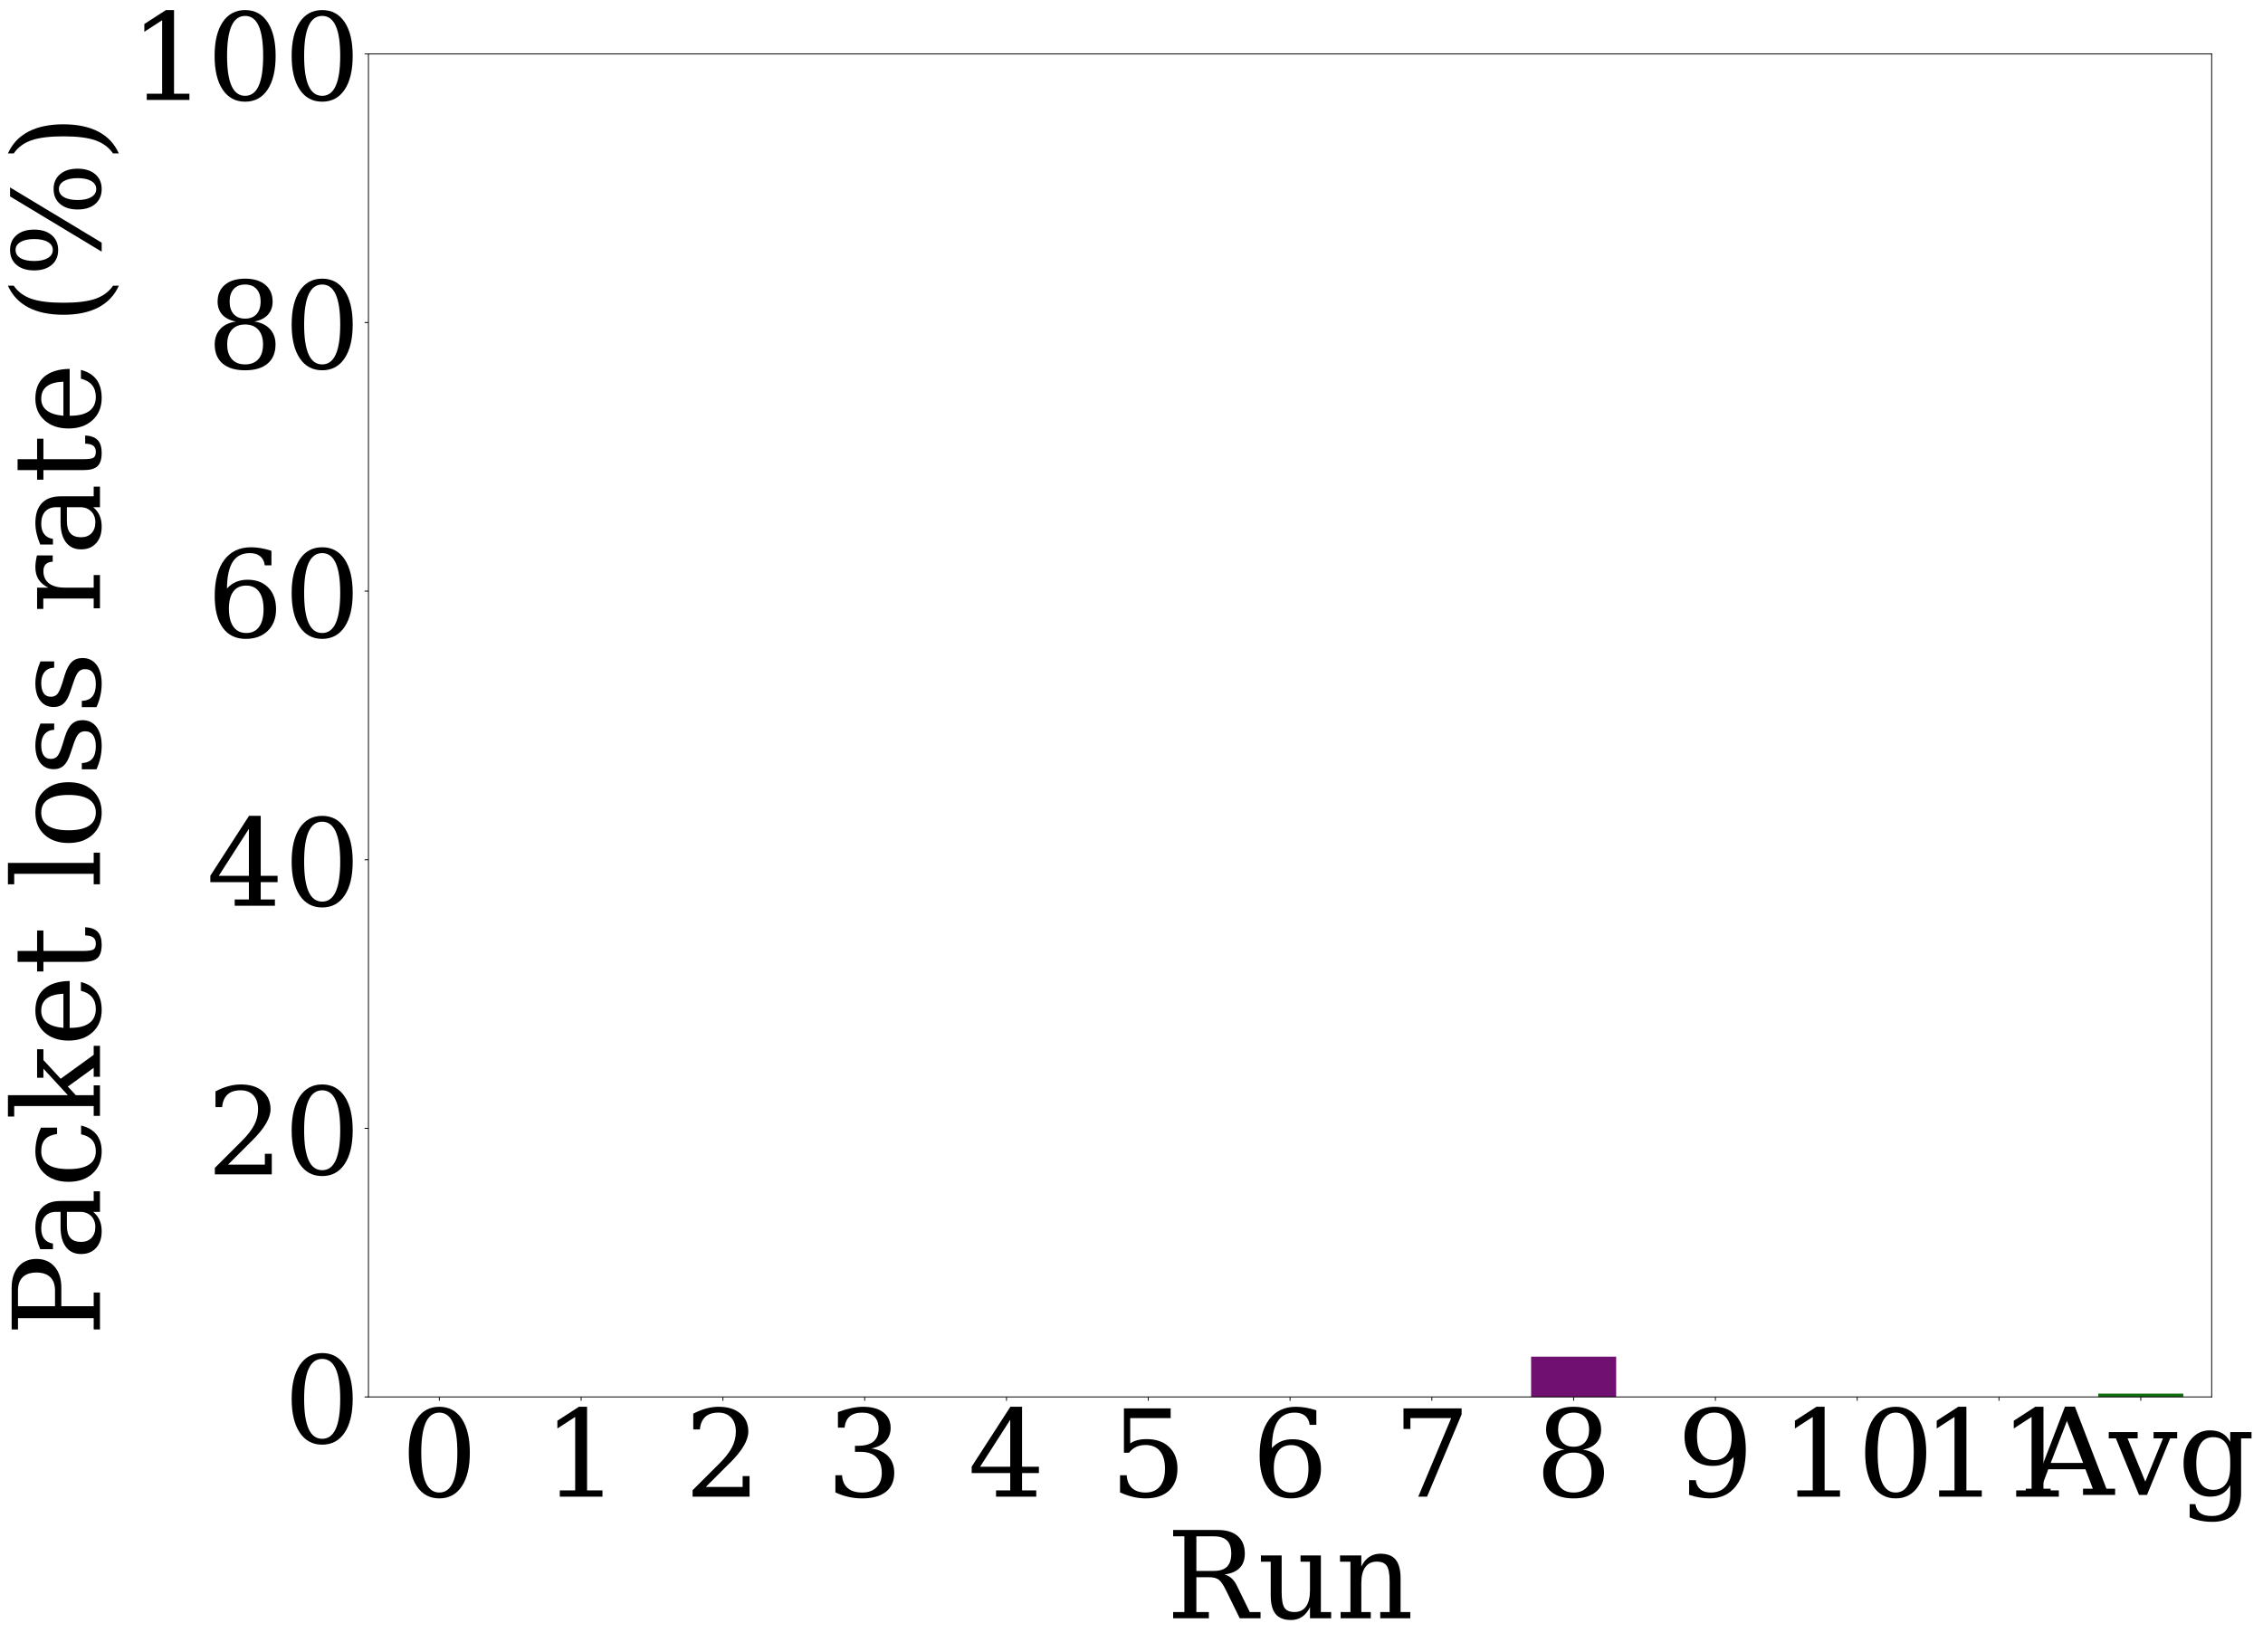
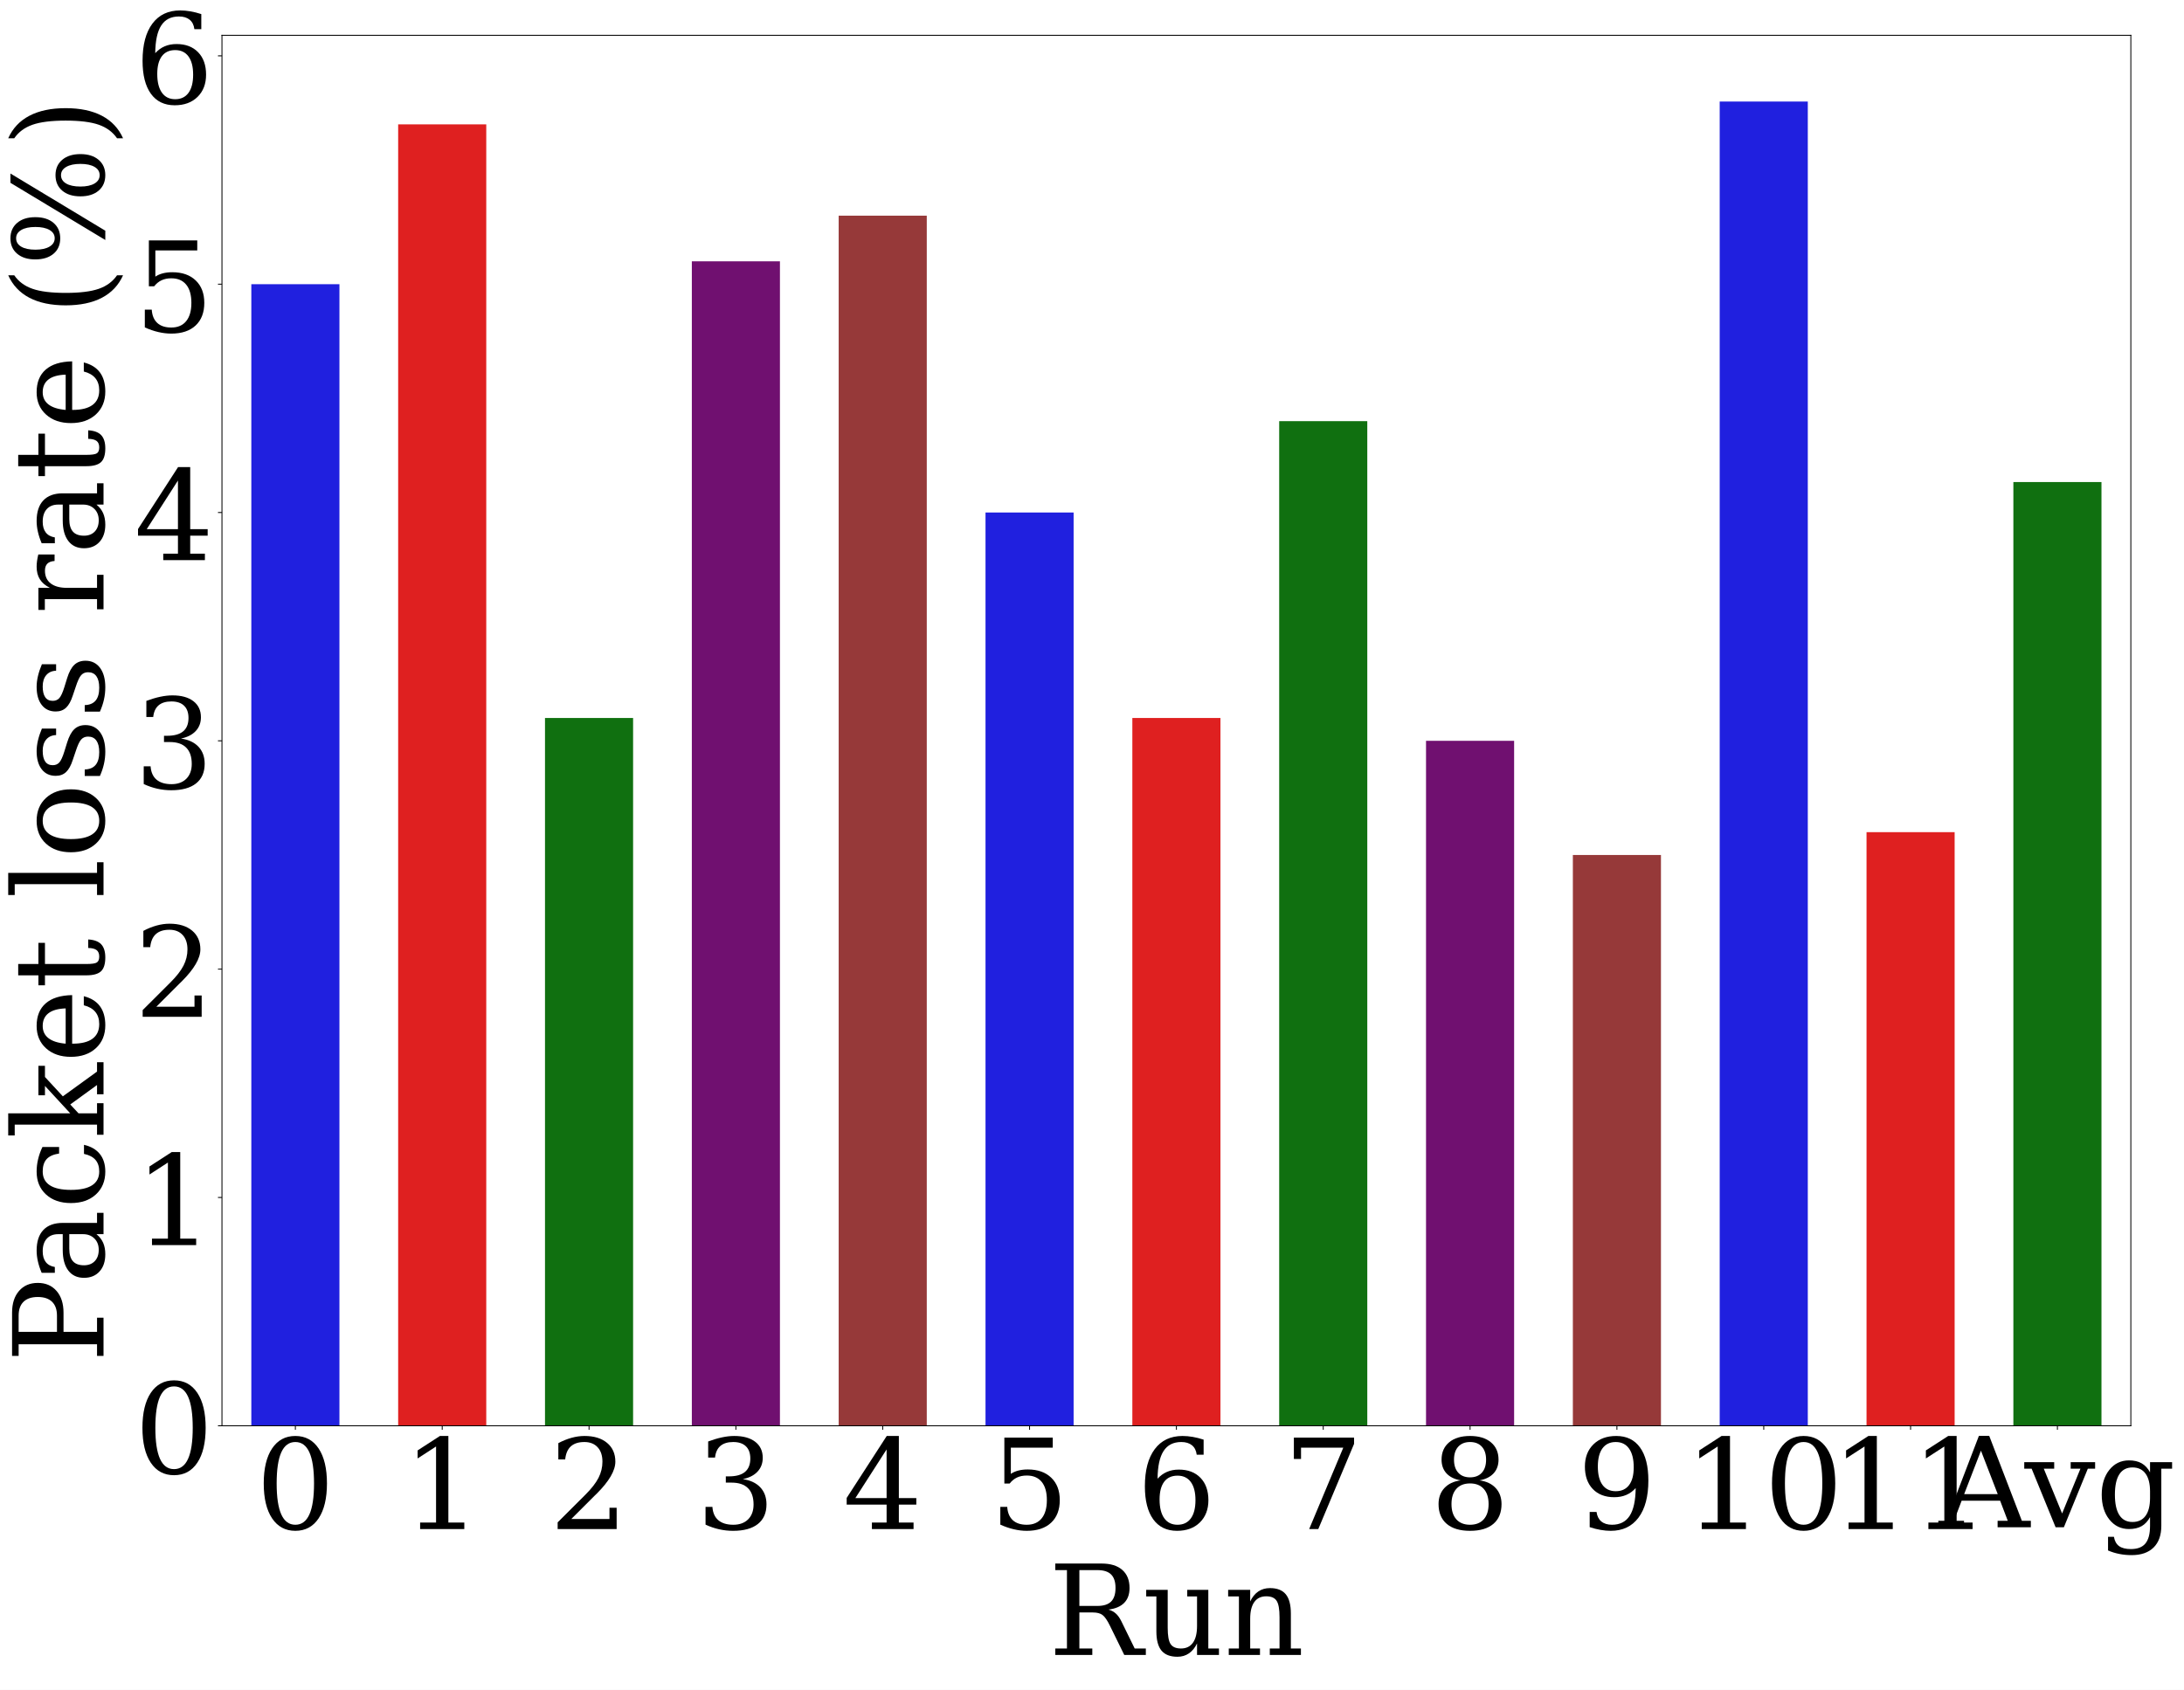
- <svg xmlns="http://www.w3.org/2000/svg" xmlns:xlink="http://www.w3.org/1999/xlink" width="2055.241pt" height="1499.79pt" viewBox="0 0 2055.241 1499.79" version="1.1">
+ <svg xmlns="http://www.w3.org/2000/svg" xmlns:xlink="http://www.w3.org/1999/xlink" width="1915.266pt" height="1481.765pt" viewBox="0 0 1915.266 1481.765" version="1.1">
  <defs>
    <style type="text/css">*{stroke-linejoin: round; stroke-linecap: butt}</style>
  </defs>
  <g id="figure_1">
    <g id="patch_1">
-       <path d="M 0 1499.79  L 2055.241 1499.79  L 2055.241 0  L 0 0  z " style="fill: #ffffff; stroke: #ffffff; stroke-linejoin: miter" />
+       <path d="M 0 1481.765  L 1915.266 1481.765  L 1915.266 0  L 0 0  z " style="fill: #ffffff; stroke: #ffffff; stroke-linejoin: miter" />
    </g>
    <g id="axes_1">
      <g id="patch_2">
-         <path d="M 334.622 1268.671  L 2008.622 1268.671  L 2008.622 48.991  L 334.622 48.991  z " style="fill: #ffffff" />
+         <path d="M 194.647 1250.647  L 1868.647 1250.647  L 1868.647 30.967  L 194.647 30.967  z " style="fill: #ffffff" />
      </g>
      <g id="patch_3">
-         <path d="M 360.376 1268.671  L 437.637 1268.671  L 437.637 1268.671  L 360.376 1268.671  z " clip-path="url(#p46bbdbecd0)" style="fill: #2020df" />
+         <path d="M 220.401 1250.647  L 297.662 1250.647  L 297.662 249.267  L 220.401 249.267  z " clip-path="url(#p8006cd78e1)" style="fill: #2020df" />
      </g>
      <g id="patch_4">
-         <path d="M 489.145 1268.671  L 566.406 1268.671  L 566.406 1268.671  L 489.145 1268.671  z " clip-path="url(#p46bbdbecd0)" style="fill: #df2020" />
+         <path d="M 349.17 1250.647  L 426.431 1250.647  L 426.431 109.074  L 349.17 109.074  z " clip-path="url(#p8006cd78e1)" style="fill: #df2020" />
      </g>
      <g id="patch_5">
-         <path d="M 617.914 1268.671  L 695.176 1268.671  L 695.176 1268.671  L 617.914 1268.671  z " clip-path="url(#p46bbdbecd0)" style="fill: #107010" />
+         <path d="M 477.939 1250.647  L 555.201 1250.647  L 555.201 629.791  L 477.939 629.791  z " clip-path="url(#p8006cd78e1)" style="fill: #107010" />
      </g>
      <g id="patch_6">
-         <path d="M 746.683 1268.671  L 823.945 1268.671  L 823.945 1268.671  L 746.683 1268.671  z " clip-path="url(#p46bbdbecd0)" style="fill: #701070" />
+         <path d="M 606.708 1250.647  L 683.97 1250.647  L 683.97 229.24  L 606.708 229.24  z " clip-path="url(#p8006cd78e1)" style="fill: #701070" />
      </g>
      <g id="patch_7">
-         <path d="M 875.453 1268.671  L 952.714 1268.671  L 952.714 1268.671  L 875.453 1268.671  z " clip-path="url(#p46bbdbecd0)" style="fill: #963939" />
+         <path d="M 735.478 1250.647  L 812.739 1250.647  L 812.739 189.185  L 735.478 189.185  z " clip-path="url(#p8006cd78e1)" style="fill: #963939" />
      </g>
      <g id="patch_8">
-         <path d="M 1004.222 1268.671  L 1081.483 1268.671  L 1081.483 1268.671  L 1004.222 1268.671  z " clip-path="url(#p46bbdbecd0)" style="fill: #2020df" />
+         <path d="M 864.247 1250.647  L 941.508 1250.647  L 941.508 449.543  L 864.247 449.543  z " clip-path="url(#p8006cd78e1)" style="fill: #2020df" />
      </g>
      <g id="patch_9">
-         <path d="M 1132.991 1268.671  L 1210.253 1268.671  L 1210.253 1268.671  L 1132.991 1268.671  z " clip-path="url(#p46bbdbecd0)" style="fill: #df2020" />
+         <path d="M 993.016 1250.647  L 1070.278 1250.647  L 1070.278 629.791  L 993.016 629.791  z " clip-path="url(#p8006cd78e1)" style="fill: #df2020" />
      </g>
      <g id="patch_10">
-         <path d="M 1261.76 1268.671  L 1339.022 1268.671  L 1339.022 1268.671  L 1261.76 1268.671  z " clip-path="url(#p46bbdbecd0)" style="fill: #107010" />
+         <path d="M 1121.785 1250.647  L 1199.047 1250.647  L 1199.047 369.433  L 1121.785 369.433  z " clip-path="url(#p8006cd78e1)" style="fill: #107010" />
      </g>
      <g id="patch_11">
-         <path d="M 1390.53 1268.671  L 1467.791 1268.671  L 1467.791 1232.081  L 1390.53 1232.081  z " clip-path="url(#p46bbdbecd0)" style="fill: #701070" />
+         <path d="M 1250.555 1250.647  L 1327.816 1250.647  L 1327.816 649.819  L 1250.555 649.819  z " clip-path="url(#p8006cd78e1)" style="fill: #701070" />
      </g>
      <g id="patch_12">
-         <path d="M 1519.299 1268.671  L 1596.56 1268.671  L 1596.56 1268.671  L 1519.299 1268.671  z " clip-path="url(#p46bbdbecd0)" style="fill: #963939" />
+         <path d="M 1379.324 1250.647  L 1456.585 1250.647  L 1456.585 749.957  L 1379.324 749.957  z " clip-path="url(#p8006cd78e1)" style="fill: #963939" />
      </g>
      <g id="patch_13">
-         <path d="M 1648.068 1268.671  L 1725.33 1268.671  L 1725.33 1268.671  L 1648.068 1268.671  z " clip-path="url(#p46bbdbecd0)" style="fill: #2020df" />
+         <path d="M 1508.093 1250.647  L 1585.355 1250.647  L 1585.355 89.047  L 1508.093 89.047  z " clip-path="url(#p8006cd78e1)" style="fill: #2020df" />
      </g>
      <g id="patch_14">
-         <path d="M 1776.837 1268.671  L 1854.099 1268.671  L 1854.099 1268.671  L 1776.837 1268.671  z " clip-path="url(#p46bbdbecd0)" style="fill: #df2020" />
+         <path d="M 1636.862 1250.647  L 1714.124 1250.647  L 1714.124 729.929  L 1636.862 729.929  z " clip-path="url(#p8006cd78e1)" style="fill: #df2020" />
      </g>
      <g id="patch_15">
-         <path d="M 1905.606 1268.671  L 1982.868 1268.671  L 1982.868 1265.622  L 1905.606 1265.622  z " clip-path="url(#p46bbdbecd0)" style="fill: #107010" />
+         <path d="M 1765.631 1250.647  L 1842.893 1250.647  L 1842.893 422.84  L 1765.631 422.84  z " clip-path="url(#p8006cd78e1)" style="fill: #107010" />
      </g>
      <g id="matplotlib.axis_1">
        <g id="xtick_1">
          <g id="line2d_1">
            <defs>
-               <path id="m0c9ea8315d" d="M 0 0  L 0 3.5  " style="stroke: #000000; stroke-width: 0.8" />
+               <path id="m66ad7f707a" d="M 0 0  L 0 3.5  " style="stroke: #000000; stroke-width: 0.8" />
            </defs>
            <g>
-               <use xlink:href="#m0c9ea8315d" x="399.006" y="1268.671" style="stroke: #000000; stroke-width: 0.8" />
+               <use xlink:href="#m66ad7f707a" x="259.031" y="1250.647" style="stroke: #000000; stroke-width: 0.8" />
            </g>
          </g>
          <g id="text_1">
-             <g transform="translate(364.0127 1359.254) scale(1.1 -1.1)">
+             <g transform="translate(224.0377 1341.229) scale(1.1 -1.1)">
              <defs>
                <path id="DejaVuSerif-30" d="M 2034 219  Q 2513 219 2750 744  Q 2988 1269 2988 2328  Q 2988 3391 2750 3916  Q 2513 4441 2034 4441  Q 1556 4441 1318 3916  Q 1081 3391 1081 2328  Q 1081 1269 1318 744  Q 1556 219 2034 219  z M 2034 -91  Q 1275 -91 848 546  Q 422 1184 422 2328  Q 422 3475 848 4112  Q 1275 4750 2034 4750  Q 2797 4750 3222 4112  Q 3647 3475 3647 2328  Q 3647 1184 3222 546  Q 2797 -91 2034 -91  z " transform="scale(0.015625)" />
              </defs>
              <use xlink:href="#DejaVuSerif-30" />
            </g>
          </g>
        </g>
        <g id="xtick_2">
          <g id="line2d_2">
            <g>
-               <use xlink:href="#m0c9ea8315d" x="527.776" y="1268.671" style="stroke: #000000; stroke-width: 0.8" />
+               <use xlink:href="#m66ad7f707a" x="387.801" y="1250.647" style="stroke: #000000; stroke-width: 0.8" />
            </g>
          </g>
          <g id="text_2">
-             <g transform="translate(492.782 1359.254) scale(1.1 -1.1)">
+             <g transform="translate(352.807 1341.229) scale(1.1 -1.1)">
              <defs>
                <path id="DejaVuSerif-31" d="M 909 0  L 909 331  L 1722 331  L 1722 4213  L 781 3603  L 781 4013  L 1919 4750  L 2350 4750  L 2350 331  L 3163 331  L 3163 0  L 909 0  z " transform="scale(0.015625)" />
              </defs>
              <use xlink:href="#DejaVuSerif-31" />
            </g>
          </g>
        </g>
        <g id="xtick_3">
          <g id="line2d_3">
            <g>
-               <use xlink:href="#m0c9ea8315d" x="656.545" y="1268.671" style="stroke: #000000; stroke-width: 0.8" />
+               <use xlink:href="#m66ad7f707a" x="516.57" y="1250.647" style="stroke: #000000; stroke-width: 0.8" />
            </g>
          </g>
          <g id="text_3">
-             <g transform="translate(621.5512 1359.254) scale(1.1 -1.1)">
+             <g transform="translate(481.5762 1341.229) scale(1.1 -1.1)">
              <defs>
                <path id="DejaVuSerif-32" d="M 819 3553  L 469 3553  L 469 4384  Q 803 4563 1142 4656  Q 1481 4750 1806 4750  Q 2534 4750 2956 4397  Q 3378 4044 3378 3438  Q 3378 2753 2422 1800  Q 2347 1728 2309 1691  L 1131 513  L 3078 513  L 3078 1088  L 3444 1088  L 3444 0  L 434 0  L 434 341  L 1850 1753  Q 2319 2222 2519 2614  Q 2719 3006 2719 3438  Q 2719 3909 2473 4175  Q 2228 4441 1797 4441  Q 1350 4441 1106 4219  Q 863 3997 819 3553  z " transform="scale(0.015625)" />
              </defs>
              <use xlink:href="#DejaVuSerif-32" />
            </g>
          </g>
        </g>
        <g id="xtick_4">
          <g id="line2d_4">
            <g>
-               <use xlink:href="#m0c9ea8315d" x="785.314" y="1268.671" style="stroke: #000000; stroke-width: 0.8" />
+               <use xlink:href="#m66ad7f707a" x="645.339" y="1250.647" style="stroke: #000000; stroke-width: 0.8" />
            </g>
          </g>
          <g id="text_4">
-             <g transform="translate(750.3204 1359.254) scale(1.1 -1.1)">
+             <g transform="translate(610.3454 1341.229) scale(1.1 -1.1)">
              <defs>
                <path id="DejaVuSerif-33" d="M 622 4469  Q 988 4606 1323 4678  Q 1659 4750 1953 4750  Q 2638 4750 3022 4454  Q 3406 4159 3406 3634  Q 3406 3213 3140 2930  Q 2875 2647 2388 2547  Q 2963 2466 3280 2130  Q 3597 1794 3597 1259  Q 3597 606 3158 257  Q 2719 -91 1894 -91  Q 1528 -91 1179 -12  Q 831 66 488 225  L 488 1131  L 838 1131  Q 869 681 1141 450  Q 1413 219 1906 219  Q 2384 219 2661 495  Q 2938 772 2938 1253  Q 2938 1803 2653 2086  Q 2369 2369 1819 2369  L 1522 2369  L 1522 2688  L 1678 2688  Q 2225 2688 2498 2914  Q 2772 3141 2772 3597  Q 2772 4006 2547 4223  Q 2322 4441 1900 4441  Q 1478 4441 1245 4241  Q 1013 4041 972 3647  L 622 3647  L 622 4469  z " transform="scale(0.015625)" />
              </defs>
              <use xlink:href="#DejaVuSerif-33" />
            </g>
          </g>
        </g>
        <g id="xtick_5">
          <g id="line2d_5">
            <g>
-               <use xlink:href="#m0c9ea8315d" x="914.083" y="1268.671" style="stroke: #000000; stroke-width: 0.8" />
+               <use xlink:href="#m66ad7f707a" x="774.108" y="1250.647" style="stroke: #000000; stroke-width: 0.8" />
            </g>
          </g>
          <g id="text_5">
-             <g transform="translate(879.0897 1359.254) scale(1.1 -1.1)">
+             <g transform="translate(739.1147 1341.229) scale(1.1 -1.1)">
              <defs>
                <path id="DejaVuSerif-34" d="M 2234 1581  L 2234 4063  L 641 1581  L 2234 1581  z M 3609 0  L 1484 0  L 1484 331  L 2234 331  L 2234 1247  L 197 1247  L 197 1588  L 2241 4750  L 2859 4750  L 2859 1581  L 3750 1581  L 3750 1247  L 2859 1247  L 2859 331  L 3609 331  L 3609 0  z " transform="scale(0.015625)" />
              </defs>
              <use xlink:href="#DejaVuSerif-34" />
            </g>
          </g>
        </g>
        <g id="xtick_6">
          <g id="line2d_6">
            <g>
-               <use xlink:href="#m0c9ea8315d" x="1042.853" y="1268.671" style="stroke: #000000; stroke-width: 0.8" />
+               <use xlink:href="#m66ad7f707a" x="902.878" y="1250.647" style="stroke: #000000; stroke-width: 0.8" />
            </g>
          </g>
          <g id="text_6">
-             <g transform="translate(1007.859 1359.254) scale(1.1 -1.1)">
+             <g transform="translate(867.8839 1341.229) scale(1.1 -1.1)">
              <defs>
                <path id="DejaVuSerif-35" d="M 3219 4666  L 3219 4153  L 1081 4153  L 1081 2816  Q 1244 2928 1461 2984  Q 1678 3041 1947 3041  Q 2703 3041 3140 2622  Q 3578 2203 3578 1478  Q 3578 738 3136 323  Q 2694 -91 1894 -91  Q 1572 -91 1234 -12  Q 897 66 544 225  L 544 1131  L 897 1131  Q 925 688 1179 453  Q 1434 219 1894 219  Q 2388 219 2653 544  Q 2919 869 2919 1478  Q 2919 2084 2655 2407  Q 2391 2731 1894 2731  Q 1613 2731 1398 2631  Q 1184 2531 1019 2322  L 750 2322  L 750 4666  L 3219 4666  z " transform="scale(0.015625)" />
              </defs>
              <use xlink:href="#DejaVuSerif-35" />
            </g>
          </g>
        </g>
        <g id="xtick_7">
          <g id="line2d_7">
            <g>
-               <use xlink:href="#m0c9ea8315d" x="1171.622" y="1268.671" style="stroke: #000000; stroke-width: 0.8" />
+               <use xlink:href="#m66ad7f707a" x="1031.647" y="1250.647" style="stroke: #000000; stroke-width: 0.8" />
            </g>
          </g>
          <g id="text_7">
-             <g transform="translate(1136.628 1359.254) scale(1.1 -1.1)">
+             <g transform="translate(996.6531 1341.229) scale(1.1 -1.1)">
              <defs>
                <path id="DejaVuSerif-36" d="M 2094 219  Q 2534 219 2771 542  Q 3009 866 3009 1472  Q 3009 2078 2771 2401  Q 2534 2725 2094 2725  Q 1647 2725 1412 2412  Q 1178 2100 1178 1509  Q 1178 888 1415 553  Q 1653 219 2094 219  z M 1075 2569  Q 1288 2803 1556 2918  Q 1825 3034 2163 3034  Q 2859 3034 3264 2615  Q 3669 2197 3669 1472  Q 3669 763 3233 336  Q 2797 -91 2069 -91  Q 1278 -91 853 498  Q 428 1088 428 2181  Q 428 3406 931 4078  Q 1434 4750 2350 4750  Q 2597 4750 2869 4703  Q 3141 4656 3425 4563  L 3425 3794  L 3072 3794  Q 3034 4109 2831 4275  Q 2628 4441 2284 4441  Q 1678 4441 1381 3981  Q 1084 3522 1075 2569  z " transform="scale(0.015625)" />
              </defs>
              <use xlink:href="#DejaVuSerif-36" />
            </g>
          </g>
        </g>
        <g id="xtick_8">
          <g id="line2d_8">
            <g>
-               <use xlink:href="#m0c9ea8315d" x="1300.391" y="1268.671" style="stroke: #000000; stroke-width: 0.8" />
+               <use xlink:href="#m66ad7f707a" x="1160.416" y="1250.647" style="stroke: #000000; stroke-width: 0.8" />
            </g>
          </g>
          <g id="text_8">
-             <g transform="translate(1265.397 1359.254) scale(1.1 -1.1)">
+             <g transform="translate(1125.422 1341.229) scale(1.1 -1.1)">
              <defs>
                <path id="DejaVuSerif-37" d="M 3609 4347  L 1784 0  L 1319 0  L 3059 4153  L 903 4153  L 903 3578  L 538 3578  L 538 4666  L 3609 4666  L 3609 4347  z " transform="scale(0.015625)" />
              </defs>
              <use xlink:href="#DejaVuSerif-37" />
            </g>
          </g>
        </g>
        <g id="xtick_9">
          <g id="line2d_9">
            <g>
-               <use xlink:href="#m0c9ea8315d" x="1429.16" y="1268.671" style="stroke: #000000; stroke-width: 0.8" />
+               <use xlink:href="#m66ad7f707a" x="1289.185" y="1250.647" style="stroke: #000000; stroke-width: 0.8" />
            </g>
          </g>
          <g id="text_9">
-             <g transform="translate(1394.167 1359.254) scale(1.1 -1.1)">
+             <g transform="translate(1254.192 1341.229) scale(1.1 -1.1)">
              <defs>
                <path id="DejaVuSerif-38" d="M 2981 1275  Q 2981 1775 2732 2051  Q 2484 2328 2034 2328  Q 1584 2328 1336 2051  Q 1088 1775 1088 1275  Q 1088 772 1336 495  Q 1584 219 2034 219  Q 2484 219 2732 495  Q 2981 772 2981 1275  z M 2853 3541  Q 2853 3966 2637 4203  Q 2422 4441 2034 4441  Q 1650 4441 1433 4203  Q 1216 3966 1216 3541  Q 1216 3113 1433 2875  Q 1650 2638 2034 2638  Q 2422 2638 2637 2875  Q 2853 3113 2853 3541  z M 2516 2484  Q 3047 2413 3344 2092  Q 3641 1772 3641 1275  Q 3641 619 3225 264  Q 2809 -91 2034 -91  Q 1263 -91 845 264  Q 428 619 428 1275  Q 428 1772 725 2092  Q 1022 2413 1556 2484  Q 1084 2569 832 2842  Q 581 3116 581 3541  Q 581 4103 968 4426  Q 1356 4750 2034 4750  Q 2713 4750 3100 4426  Q 3488 4103 3488 3541  Q 3488 3116 3236 2842  Q 2984 2569 2516 2484  z " transform="scale(0.015625)" />
              </defs>
              <use xlink:href="#DejaVuSerif-38" />
            </g>
          </g>
        </g>
        <g id="xtick_10">
          <g id="line2d_10">
            <g>
-               <use xlink:href="#m0c9ea8315d" x="1557.93" y="1268.671" style="stroke: #000000; stroke-width: 0.8" />
+               <use xlink:href="#m66ad7f707a" x="1417.955" y="1250.647" style="stroke: #000000; stroke-width: 0.8" />
            </g>
          </g>
          <g id="text_10">
-             <g transform="translate(1522.936 1359.254) scale(1.1 -1.1)">
+             <g transform="translate(1382.961 1341.229) scale(1.1 -1.1)">
              <defs>
                <path id="DejaVuSerif-39" d="M 2994 2091  Q 2784 1856 2512 1740  Q 2241 1625 1900 1625  Q 1206 1625 804 2044  Q 403 2463 403 3188  Q 403 3897 839 4323  Q 1275 4750 2003 4750  Q 2794 4750 3217 4161  Q 3641 3572 3641 2478  Q 3641 1253 3137 581  Q 2634 -91 1722 -91  Q 1475 -91 1203 -44  Q 931 3 647 97  L 647 872  L 997 872  Q 1038 556 1241 387  Q 1444 219 1784 219  Q 2391 219 2687 676  Q 2984 1134 2994 2091  z M 1978 4441  Q 1534 4441 1298 4117  Q 1063 3794 1063 3188  Q 1063 2581 1298 2256  Q 1534 1931 1978 1931  Q 2422 1931 2658 2245  Q 2894 2559 2894 3150  Q 2894 3772 2656 4106  Q 2419 4441 1978 4441  z " transform="scale(0.015625)" />
              </defs>
              <use xlink:href="#DejaVuSerif-39" />
            </g>
          </g>
        </g>
        <g id="xtick_11">
          <g id="line2d_11">
            <g>
-               <use xlink:href="#m0c9ea8315d" x="1686.699" y="1268.671" style="stroke: #000000; stroke-width: 0.8" />
+               <use xlink:href="#m66ad7f707a" x="1546.724" y="1250.647" style="stroke: #000000; stroke-width: 0.8" />
            </g>
          </g>
          <g id="text_11">
-             <g transform="translate(1616.711 1359.254) scale(1.1 -1.1)">
+             <g transform="translate(1476.736 1341.229) scale(1.1 -1.1)">
              <use xlink:href="#DejaVuSerif-31" />
              <use xlink:href="#DejaVuSerif-30" x="63.623" />
            </g>
          </g>
        </g>
        <g id="xtick_12">
          <g id="line2d_12">
            <g>
-               <use xlink:href="#m0c9ea8315d" x="1815.468" y="1268.671" style="stroke: #000000; stroke-width: 0.8" />
+               <use xlink:href="#m66ad7f707a" x="1675.493" y="1250.647" style="stroke: #000000; stroke-width: 0.8" />
            </g>
          </g>
          <g id="text_12">
-             <g transform="translate(1745.481 1359.254) scale(1.1 -1.1)">
+             <g transform="translate(1605.506 1341.229) scale(1.1 -1.1)">
              <use xlink:href="#DejaVuSerif-31" />
              <use xlink:href="#DejaVuSerif-31" x="63.623" />
            </g>
          </g>
        </g>
        <g id="xtick_13">
          <g id="line2d_13">
            <g>
-               <use xlink:href="#m0c9ea8315d" x="1944.237" y="1268.671" style="stroke: #000000; stroke-width: 0.8" />
+               <use xlink:href="#m66ad7f707a" x="1804.262" y="1250.647" style="stroke: #000000; stroke-width: 0.8" />
            </g>
          </g>
          <g id="text_13">
-             <g transform="translate(1840.433 1357.69) scale(1.1 -1.1)">
+             <g transform="translate(1700.458 1339.665) scale(1.1 -1.1)">
              <defs>
                <path id="DejaVuSerif-41" d="M 1281 1691  L 2994 1691  L 2138 3909  L 1281 1691  z M -38 0  L -38 331  L 372 331  L 2034 4666  L 2559 4666  L 4225 331  L 4684 331  L 4684 0  L 2988 0  L 2988 331  L 3506 331  L 3116 1356  L 1153 1356  L 763 331  L 1275 331  L 1275 0  L -38 0  z " transform="scale(0.015625)" />
                <path id="DejaVuSerif-76" d="M 1581 0  L 359 2988  L -19 2988  L -19 3322  L 1509 3322  L 1509 2988  L 978 2988  L 1913 703  L 2847 2988  L 2350 2988  L 2350 3322  L 3597 3322  L 3597 2988  L 3225 2988  L 2003 0  L 1581 0  z " transform="scale(0.015625)" />
                <path id="DejaVuSerif-67" d="M 3359 2988  L 3359 72  Q 3359 -644 2965 -1033  Q 2572 -1422 1844 -1422  Q 1516 -1422 1216 -1362  Q 916 -1303 641 -1184  L 641 -488  L 941 -488  Q 997 -813 1206 -963  Q 1416 -1113 1806 -1113  Q 2313 -1113 2548 -827  Q 2784 -541 2784 72  L 2784 519  Q 2616 206 2355 57  Q 2094 -91 1709 -91  Q 1097 -91 708 395  Q 319 881 319 1663  Q 319 2444 706 2928  Q 1094 3413 1709 3413  Q 2094 3413 2355 3264  Q 2616 3116 2784 2803  L 2784 3322  L 3909 3322  L 3909 2988  L 3359 2988  z M 2784 1825  Q 2784 2422 2554 2737  Q 2325 3053 1888 3053  Q 1444 3053 1217 2703  Q 991 2353 991 1663  Q 991 975 1217 622  Q 1444 269 1888 269  Q 2325 269 2554 583  Q 2784 897 2784 1497  L 2784 1825  z " transform="scale(0.015625)" />
              </defs>
              <use xlink:href="#DejaVuSerif-41" />
              <use xlink:href="#DejaVuSerif-76" x="68.217" />
              <use xlink:href="#DejaVuSerif-67" x="124.711" />
            </g>
          </g>
        </g>
        <g id="text_14">
-           <g transform="translate(1059.362 1469.714) scale(1.1 -1.1)">
+           <g transform="translate(919.3867 1451.689) scale(1.1 -1.1)">
            <defs>
              <path id="DejaVuSerif-52" d="M 3066 2316  Q 3284 2256 3442 2114  Q 3600 1972 3725 1716  L 4403 331  L 4972 331  L 4972 0  L 3872 0  L 3144 1484  Q 2934 1916 2759 2042  Q 2584 2169 2278 2169  L 1581 2169  L 1581 331  L 2241 331  L 2241 0  L 353 0  L 353 331  L 947 331  L 947 4331  L 353 4331  L 353 4666  L 2719 4666  Q 3400 4666 3770 4341  Q 4141 4016 4141 3419  Q 4141 2938 3870 2661  Q 3600 2384 3066 2316  z M 1581 2503  L 2503 2503  Q 2975 2503 3200 2726  Q 3425 2950 3425 3419  Q 3425 3888 3200 4109  Q 2975 4331 2503 4331  L 1581 4331  L 1581 2503  z " transform="scale(0.015625)" />
              <path id="DejaVuSerif-75" d="M 2266 3322  L 3341 3322  L 3341 331  L 3884 331  L 3884 0  L 2766 0  L 2766 588  Q 2606 256 2353 82  Q 2100 -91 1766 -91  Q 1213 -91 952 223  Q 691 538 691 1209  L 691 2988  L 172 2988  L 172 3322  L 1269 3322  L 1269 1388  Q 1269 781 1417 556  Q 1566 331 1947 331  Q 2347 331 2556 625  Q 2766 919 2766 1478  L 2766 2988  L 2266 2988  L 2266 3322  z " transform="scale(0.015625)" />
              <path id="DejaVuSerif-6e" d="M 263 0  L 263 331  L 781 331  L 781 2988  L 231 2988  L 231 3322  L 1356 3322  L 1356 2731  Q 1516 3069 1770 3241  Q 2025 3413 2363 3413  Q 2913 3413 3172 3097  Q 3431 2781 3431 2113  L 3431 331  L 3944 331  L 3944 0  L 2356 0  L 2356 331  L 2853 331  L 2853 1931  Q 2853 2541 2703 2767  Q 2553 2994 2175 2994  Q 1775 2994 1565 2701  Q 1356 2409 1356 1850  L 1356 331  L 1856 331  L 1856 0  L 263 0  z " transform="scale(0.015625)" />
            </defs>
            <use xlink:href="#DejaVuSerif-52" />
            <use xlink:href="#DejaVuSerif-75" x="75.293" />
            <use xlink:href="#DejaVuSerif-6e" x="139.697" />
          </g>
        </g>
      </g>
      <g id="matplotlib.axis_2">
        <g id="ytick_1">
          <g id="line2d_14">
            <defs>
-               <path id="md924792fbd" d="M 0 0  L -3.5 0  " style="stroke: #000000; stroke-width: 0.8" />
+               <path id="macd54fa1aa" d="M 0 0  L -3.5 0  " style="stroke: #000000; stroke-width: 0.8" />
            </defs>
            <g>
-               <use xlink:href="#md924792fbd" x="334.622" y="1268.671" style="stroke: #000000; stroke-width: 0.8" />
+               <use xlink:href="#macd54fa1aa" x="194.647" y="1250.647" style="stroke: #000000; stroke-width: 0.8" />
            </g>
          </g>
          <g id="text_15">
-             <g transform="translate(257.6344 1310.463) scale(1.1 -1.1)">
+             <g transform="translate(117.6594 1292.438) scale(1.1 -1.1)">
              <use xlink:href="#DejaVuSerif-30" />
            </g>
          </g>
        </g>
        <g id="ytick_2">
          <g id="line2d_15">
            <g>
-               <use xlink:href="#md924792fbd" x="334.622" y="1024.735" style="stroke: #000000; stroke-width: 0.8" />
+               <use xlink:href="#macd54fa1aa" x="194.647" y="1050.371" style="stroke: #000000; stroke-width: 0.8" />
            </g>
          </g>
          <g id="text_16">
-             <g transform="translate(187.6469 1066.527) scale(1.1 -1.1)">
-               <use xlink:href="#DejaVuSerif-32" />
-               <use xlink:href="#DejaVuSerif-30" x="63.623" />
+             <g transform="translate(117.6594 1092.162) scale(1.1 -1.1)">
+               <use xlink:href="#DejaVuSerif-31" />
            </g>
          </g>
        </g>
        <g id="ytick_3">
          <g id="line2d_16">
            <g>
-               <use xlink:href="#md924792fbd" x="334.622" y="780.799" style="stroke: #000000; stroke-width: 0.8" />
+               <use xlink:href="#macd54fa1aa" x="194.647" y="850.095" style="stroke: #000000; stroke-width: 0.8" />
            </g>
          </g>
          <g id="text_17">
-             <g transform="translate(187.6469 822.5908) scale(1.1 -1.1)">
-               <use xlink:href="#DejaVuSerif-34" />
-               <use xlink:href="#DejaVuSerif-30" x="63.623" />
+             <g transform="translate(117.6594 891.8863) scale(1.1 -1.1)">
+               <use xlink:href="#DejaVuSerif-32" />
            </g>
          </g>
        </g>
        <g id="ytick_4">
          <g id="line2d_17">
            <g>
-               <use xlink:href="#md924792fbd" x="334.622" y="536.863" style="stroke: #000000; stroke-width: 0.8" />
+               <use xlink:href="#macd54fa1aa" x="194.647" y="649.819" style="stroke: #000000; stroke-width: 0.8" />
            </g>
          </g>
          <g id="text_18">
-             <g transform="translate(187.6469 578.6548) scale(1.1 -1.1)">
-               <use xlink:href="#DejaVuSerif-36" />
-               <use xlink:href="#DejaVuSerif-30" x="63.623" />
+             <g transform="translate(117.6594 691.6104) scale(1.1 -1.1)">
+               <use xlink:href="#DejaVuSerif-33" />
            </g>
          </g>
        </g>
        <g id="ytick_5">
          <g id="line2d_18">
            <g>
-               <use xlink:href="#md924792fbd" x="334.622" y="292.927" style="stroke: #000000; stroke-width: 0.8" />
+               <use xlink:href="#macd54fa1aa" x="194.647" y="449.543" style="stroke: #000000; stroke-width: 0.8" />
            </g>
          </g>
          <g id="text_19">
-             <g transform="translate(187.6469 334.7188) scale(1.1 -1.1)">
-               <use xlink:href="#DejaVuSerif-38" />
-               <use xlink:href="#DejaVuSerif-30" x="63.623" />
+             <g transform="translate(117.6594 491.3345) scale(1.1 -1.1)">
+               <use xlink:href="#DejaVuSerif-34" />
            </g>
          </g>
        </g>
        <g id="ytick_6">
          <g id="line2d_19">
            <g>
-               <use xlink:href="#md924792fbd" x="334.622" y="48.991" style="stroke: #000000; stroke-width: 0.8" />
+               <use xlink:href="#macd54fa1aa" x="194.647" y="249.267" style="stroke: #000000; stroke-width: 0.8" />
            </g>
          </g>
          <g id="text_20">
+             <g transform="translate(117.6594 291.0587) scale(1.1 -1.1)">
+               <use xlink:href="#DejaVuSerif-35" />
+             </g>
+           </g>
+         </g>
+         <g id="ytick_7">
+           <g id="line2d_20">
+             <g>
+               <use xlink:href="#macd54fa1aa" x="194.647" y="48.991" style="stroke: #000000; stroke-width: 0.8" />
+             </g>
+           </g>
+           <g id="text_21">
            <g transform="translate(117.6594 90.78281) scale(1.1 -1.1)">
-               <use xlink:href="#DejaVuSerif-31" />
-               <use xlink:href="#DejaVuSerif-30" x="63.623" />
-               <use xlink:href="#DejaVuSerif-30" x="127.246" />
-             </g>
-           </g>
-         </g>
-         <g id="text_21">
-           <g transform="translate(90.78281 1213.438) rotate(-90) scale(1.1 -1.1)">
+               <use xlink:href="#DejaVuSerif-36" />
+             </g>
+           </g>
+         </g>
+         <g id="text_22">
+           <g transform="translate(90.78281 1195.413) rotate(-90) scale(1.1 -1.1)">
            <defs>
              <path id="DejaVuSerif-50" d="M 1581 2375  L 2406 2375  Q 2872 2375 3115 2626  Q 3359 2878 3359 3353  Q 3359 3831 3115 4081  Q 2872 4331 2406 4331  L 1581 4331  L 1581 2375  z M 353 0  L 353 331  L 947 331  L 947 4331  L 353 4331  L 353 4666  L 2559 4666  Q 3259 4666 3668 4311  Q 4078 3956 4078 3353  Q 4078 2753 3668 2397  Q 3259 2041 2559 2041  L 1581 2041  L 1581 331  L 2303 331  L 2303 0  L 353 0  z " transform="scale(0.015625)" />
              <path id="DejaVuSerif-61" d="M 2547 1044  L 2547 1747  L 1806 1747  Q 1378 1747 1168 1562  Q 959 1378 959 997  Q 959 650 1171 447  Q 1384 244 1747 244  Q 2106 244 2326 466  Q 2547 688 2547 1044  z M 3122 2075  L 3122 331  L 3634 331  L 3634 0  L 2547 0  L 2547 359  Q 2356 128 2106 18  Q 1856 -91 1522 -91  Q 969 -91 644 203  Q 319 497 319 997  Q 319 1513 691 1797  Q 1063 2081 1741 2081  L 2547 2081  L 2547 2309  Q 2547 2688 2317 2895  Q 2088 3103 1672 3103  Q 1328 3103 1125 2947  Q 922 2791 872 2484  L 575 2484  L 575 3156  Q 875 3284 1158 3348  Q 1441 3413 1709 3413  Q 2400 3413 2761 3070  Q 3122 2728 3122 2075  z " transform="scale(0.015625)" />
              <path id="DejaVuSerif-63" d="M 3291 997  Q 3169 466 2822 187  Q 2475 -91 1925 -91  Q 1200 -91 759 389  Q 319 869 319 1663  Q 319 2459 759 2936  Q 1200 3413 1925 3413  Q 2241 3413 2553 3339  Q 2866 3266 3181 3116  L 3181 2266  L 2847 2266  Q 2781 2703 2561 2903  Q 2341 3103 1931 3103  Q 1466 3103 1228 2742  Q 991 2381 991 1663  Q 991 944 1227 581  Q 1463 219 1931 219  Q 2303 219 2525 412  Q 2747 606 2828 997  L 3291 997  z " transform="scale(0.015625)" />
              <path id="DejaVuSerif-6b" d="M 1831 0  L 219 0  L 219 331  L 738 331  L 738 4531  L 184 4531  L 184 4863  L 1313 4863  L 1313 1697  L 2713 2988  L 2234 2988  L 2234 3322  L 3738 3322  L 3738 2988  L 3169 2988  L 2181 2075  L 3444 331  L 3922 331  L 3922 0  L 2284 0  L 2284 331  L 2759 331  L 1766 1697  L 1313 1275  L 1313 331  L 1831 331  L 1831 0  z " transform="scale(0.015625)" />
              <path id="DejaVuSerif-65" d="M 3469 1600  L 991 1600  L 991 1575  Q 991 903 1244 561  Q 1497 219 1991 219  Q 2369 219 2611 417  Q 2853 616 2950 1006  L 3413 1006  Q 3275 459 2904 184  Q 2534 -91 1931 -91  Q 1203 -91 761 389  Q 319 869 319 1663  Q 319 2450 753 2931  Q 1188 3413 1894 3413  Q 2647 3413 3050 2948  Q 3453 2484 3469 1600  z M 2791 1931  Q 2772 2513 2545 2808  Q 2319 3103 1894 3103  Q 1497 3103 1269 2806  Q 1041 2509 991 1931  L 2791 1931  z " transform="scale(0.015625)" />
              <path id="DejaVuSerif-74" d="M 691 2988  L 184 2988  L 184 3322  L 691 3322  L 691 4353  L 1269 4353  L 1269 3322  L 2350 3322  L 2350 2988  L 1269 2988  L 1269 878  Q 1269 456 1350 337  Q 1431 219 1650 219  Q 1875 219 1978 351  Q 2081 484 2088 781  L 2522 781  Q 2497 328 2275 118  Q 2053 -91 1600 -91  Q 1103 -91 897 129  Q 691 350 691 878  L 691 2988  z " transform="scale(0.015625)" />
              <path id="DejaVuSerif-20" transform="scale(0.015625)" />
              <path id="DejaVuSerif-6c" d="M 1313 331  L 1856 331  L 1856 0  L 184 0  L 184 331  L 738 331  L 738 4531  L 184 4531  L 184 4863  L 1313 4863  L 1313 331  z " transform="scale(0.015625)" />
              <path id="DejaVuSerif-6f" d="M 1925 219  Q 2388 219 2623 584  Q 2859 950 2859 1663  Q 2859 2375 2623 2739  Q 2388 3103 1925 3103  Q 1463 3103 1227 2739  Q 991 2375 991 1663  Q 991 950 1228 584  Q 1466 219 1925 219  z M 1925 -91  Q 1200 -91 759 389  Q 319 869 319 1663  Q 319 2456 758 2934  Q 1197 3413 1925 3413  Q 2653 3413 3092 2934  Q 3531 2456 3531 1663  Q 3531 869 3092 389  Q 2653 -91 1925 -91  z " transform="scale(0.015625)" />
              <path id="DejaVuSerif-73" d="M 359 184  L 359 959  L 691 959  Q 703 588 923 403  Q 1144 219 1575 219  Q 1963 219 2166 364  Q 2369 509 2369 788  Q 2369 1006 2220 1140  Q 2072 1275 1594 1428  L 1178 1569  Q 750 1706 558 1912  Q 366 2119 366 2438  Q 366 2894 700 3153  Q 1034 3413 1625 3413  Q 1888 3413 2178 3344  Q 2469 3275 2778 3144  L 2778 2419  L 2447 2419  Q 2434 2741 2221 2922  Q 2009 3103 1644 3103  Q 1281 3103 1095 2975  Q 909 2847 909 2591  Q 909 2381 1050 2254  Q 1191 2128 1613 1997  L 2069 1856  Q 2541 1709 2748 1489  Q 2956 1269 2956 922  Q 2956 450 2595 179  Q 2234 -91 1600 -91  Q 1278 -91 972 -22  Q 666 47 359 184  z " transform="scale(0.015625)" />
              <path id="DejaVuSerif-72" d="M 3059 3328  L 3059 2497  L 2728 2497  Q 2713 2744 2591 2866  Q 2469 2988 2234 2988  Q 1809 2988 1582 2694  Q 1356 2400 1356 1850  L 1356 331  L 2022 331  L 2022 0  L 263 0  L 263 331  L 781 331  L 781 2994  L 231 2994  L 231 3322  L 1356 3322  L 1356 2731  Q 1525 3078 1790 3245  Q 2056 3413 2438 3413  Q 2578 3413 2733 3391  Q 2888 3369 3059 3328  z " transform="scale(0.015625)" />
              <path id="DejaVuSerif-28" d="M 2041 -997  Q 1281 -656 893 83  Q 506 822 506 1931  Q 506 3044 893 3783  Q 1281 4522 2041 4863  L 2041 4556  Q 1559 4225 1350 3623  Q 1141 3022 1141 1931  Q 1141 844 1350 242  Q 1559 -359 2041 -691  L 2041 -997  z " transform="scale(0.015625)" />
              <path id="DejaVuSerif-25" d="M 1434 4459  Q 1159 4459 1004 4200  Q 850 3941 850 3475  Q 850 3016 1008 2753  Q 1166 2491 1434 2491  Q 1700 2491 1854 2752  Q 2009 3013 2009 3475  Q 2009 3938 1854 4198  Q 1700 4459 1434 4459  z M 4653 2169  Q 4381 2169 4226 1906  Q 4072 1644 4072 1178  Q 4072 719 4228 458  Q 4384 197 4653 197  Q 4922 197 5075 458  Q 5228 719 5228 1178  Q 5228 1641 5073 1905  Q 4919 2169 4653 2169  z M 4653 2450  Q 5147 2450 5437 2106  Q 5728 1763 5728 1178  Q 5728 594 5436 251  Q 5144 -91 4653 -91  Q 4153 -91 3862 251  Q 3572 594 3572 1178  Q 3572 1766 3864 2108  Q 4156 2450 4653 2450  z M 4263 4750  L 4738 4750  L 1819 -91  L 1344 -91  L 4263 4750  z M 1428 4750  Q 1922 4750 2215 4408  Q 2509 4066 2509 3481  Q 2509 2891 2217 2550  Q 1925 2209 1428 2209  Q 931 2209 642 2551  Q 353 2894 353 3481  Q 353 4063 643 4406  Q 934 4750 1428 4750  z " transform="scale(0.015625)" />
              <path id="DejaVuSerif-29" d="M 453 -997  L 453 -691  Q 934 -359 1145 242  Q 1356 844 1356 1931  Q 1356 3022 1145 3623  Q 934 4225 453 4556  L 453 4863  Q 1216 4522 1603 3783  Q 1991 3044 1991 1931  Q 1991 822 1603 83  Q 1216 -656 453 -997  z " transform="scale(0.015625)" />
            </defs>
            <use xlink:href="#DejaVuSerif-50" />
            <use xlink:href="#DejaVuSerif-61" x="62.785" />
            <use xlink:href="#DejaVuSerif-63" x="122.404" />
            <use xlink:href="#DejaVuSerif-6b" x="178.41" />
            <use xlink:href="#DejaVuSerif-65" x="239.006" />
            <use xlink:href="#DejaVuSerif-74" x="298.186" />
            <use xlink:href="#DejaVuSerif-20" x="338.371" />
            <use xlink:href="#DejaVuSerif-6c" x="370.158" />
            <use xlink:href="#DejaVuSerif-6f" x="402.141" />
            <use xlink:href="#DejaVuSerif-73" x="462.346" />
            <use xlink:href="#DejaVuSerif-73" x="513.664" />
            <use xlink:href="#DejaVuSerif-20" x="564.982" />
            <use xlink:href="#DejaVuSerif-72" x="596.77" />
            <use xlink:href="#DejaVuSerif-61" x="644.572" />
            <use xlink:href="#DejaVuSerif-74" x="704.191" />
            <use xlink:href="#DejaVuSerif-65" x="744.377" />
            <use xlink:href="#DejaVuSerif-20" x="803.557" />
            <use xlink:href="#DejaVuSerif-28" x="835.344" />
            <use xlink:href="#DejaVuSerif-25" x="874.357" />
            <use xlink:href="#DejaVuSerif-29" x="969.377" />
          </g>
        </g>
      </g>
-       <g id="line2d_20">
-         <path clip-path="url(#p46bbdbecd0)" style="fill: none; stroke: #424242; stroke-width: 20; stroke-linecap: square" />
-       </g>
      <g id="line2d_21">
-         <path clip-path="url(#p46bbdbecd0)" style="fill: none; stroke: #424242; stroke-width: 20; stroke-linecap: square" />
+         <path clip-path="url(#p8006cd78e1)" style="fill: none; stroke: #424242; stroke-width: 20; stroke-linecap: square" />
      </g>
      <g id="line2d_22">
-         <path clip-path="url(#p46bbdbecd0)" style="fill: none; stroke: #424242; stroke-width: 20; stroke-linecap: square" />
+         <path clip-path="url(#p8006cd78e1)" style="fill: none; stroke: #424242; stroke-width: 20; stroke-linecap: square" />
      </g>
      <g id="line2d_23">
-         <path clip-path="url(#p46bbdbecd0)" style="fill: none; stroke: #424242; stroke-width: 20; stroke-linecap: square" />
+         <path clip-path="url(#p8006cd78e1)" style="fill: none; stroke: #424242; stroke-width: 20; stroke-linecap: square" />
      </g>
      <g id="line2d_24">
-         <path clip-path="url(#p46bbdbecd0)" style="fill: none; stroke: #424242; stroke-width: 20; stroke-linecap: square" />
+         <path clip-path="url(#p8006cd78e1)" style="fill: none; stroke: #424242; stroke-width: 20; stroke-linecap: square" />
      </g>
      <g id="line2d_25">
-         <path clip-path="url(#p46bbdbecd0)" style="fill: none; stroke: #424242; stroke-width: 20; stroke-linecap: square" />
+         <path clip-path="url(#p8006cd78e1)" style="fill: none; stroke: #424242; stroke-width: 20; stroke-linecap: square" />
      </g>
      <g id="line2d_26">
-         <path clip-path="url(#p46bbdbecd0)" style="fill: none; stroke: #424242; stroke-width: 20; stroke-linecap: square" />
+         <path clip-path="url(#p8006cd78e1)" style="fill: none; stroke: #424242; stroke-width: 20; stroke-linecap: square" />
      </g>
      <g id="line2d_27">
-         <path clip-path="url(#p46bbdbecd0)" style="fill: none; stroke: #424242; stroke-width: 20; stroke-linecap: square" />
+         <path clip-path="url(#p8006cd78e1)" style="fill: none; stroke: #424242; stroke-width: 20; stroke-linecap: square" />
      </g>
      <g id="line2d_28">
-         <path clip-path="url(#p46bbdbecd0)" style="fill: none; stroke: #424242; stroke-width: 20; stroke-linecap: square" />
+         <path clip-path="url(#p8006cd78e1)" style="fill: none; stroke: #424242; stroke-width: 20; stroke-linecap: square" />
      </g>
      <g id="line2d_29">
-         <path clip-path="url(#p46bbdbecd0)" style="fill: none; stroke: #424242; stroke-width: 20; stroke-linecap: square" />
+         <path clip-path="url(#p8006cd78e1)" style="fill: none; stroke: #424242; stroke-width: 20; stroke-linecap: square" />
      </g>
      <g id="line2d_30">
-         <path clip-path="url(#p46bbdbecd0)" style="fill: none; stroke: #424242; stroke-width: 20; stroke-linecap: square" />
+         <path clip-path="url(#p8006cd78e1)" style="fill: none; stroke: #424242; stroke-width: 20; stroke-linecap: square" />
      </g>
      <g id="line2d_31">
-         <path clip-path="url(#p46bbdbecd0)" style="fill: none; stroke: #424242; stroke-width: 20; stroke-linecap: square" />
+         <path clip-path="url(#p8006cd78e1)" style="fill: none; stroke: #424242; stroke-width: 20; stroke-linecap: square" />
      </g>
      <g id="line2d_32">
-         <path clip-path="url(#p46bbdbecd0)" style="fill: none; stroke: #424242; stroke-width: 20; stroke-linecap: square" />
+         <path clip-path="url(#p8006cd78e1)" style="fill: none; stroke: #424242; stroke-width: 20; stroke-linecap: square" />
+       </g>
+       <g id="line2d_33">
+         <path clip-path="url(#p8006cd78e1)" style="fill: none; stroke: #424242; stroke-width: 20; stroke-linecap: square" />
      </g>
      <g id="patch_16">
-         <path d="M 334.622 1268.671  L 334.622 48.991  " style="fill: none; stroke: #000000; stroke-width: 0.8; stroke-linejoin: miter; stroke-linecap: square" />
+         <path d="M 194.647 1250.647  L 194.647 30.967  " style="fill: none; stroke: #000000; stroke-width: 0.8; stroke-linejoin: miter; stroke-linecap: square" />
      </g>
      <g id="patch_17">
-         <path d="M 2008.622 1268.671  L 2008.622 48.991  " style="fill: none; stroke: #000000; stroke-width: 0.8; stroke-linejoin: miter; stroke-linecap: square" />
+         <path d="M 1868.647 1250.647  L 1868.647 30.967  " style="fill: none; stroke: #000000; stroke-width: 0.8; stroke-linejoin: miter; stroke-linecap: square" />
      </g>
      <g id="patch_18">
-         <path d="M 334.622 1268.671  L 2008.622 1268.671  " style="fill: none; stroke: #000000; stroke-width: 0.8; stroke-linejoin: miter; stroke-linecap: square" />
+         <path d="M 194.647 1250.647  L 1868.647 1250.647  " style="fill: none; stroke: #000000; stroke-width: 0.8; stroke-linejoin: miter; stroke-linecap: square" />
      </g>
      <g id="patch_19">
-         <path d="M 334.622 48.991  L 2008.622 48.991  " style="fill: none; stroke: #000000; stroke-width: 0.8; stroke-linejoin: miter; stroke-linecap: square" />
+         <path d="M 194.647 30.967  L 1868.647 30.967  " style="fill: none; stroke: #000000; stroke-width: 0.8; stroke-linejoin: miter; stroke-linecap: square" />
      </g>
    </g>
  </g>
  <defs>
-     <clipPath id="p46bbdbecd0">
-       <rect x="334.622" y="48.991" width="1674" height="1219.68" />
+     <clipPath id="p8006cd78e1">
+       <rect x="194.647" y="30.967" width="1674" height="1219.68" />
    </clipPath>
  </defs>
</svg>
